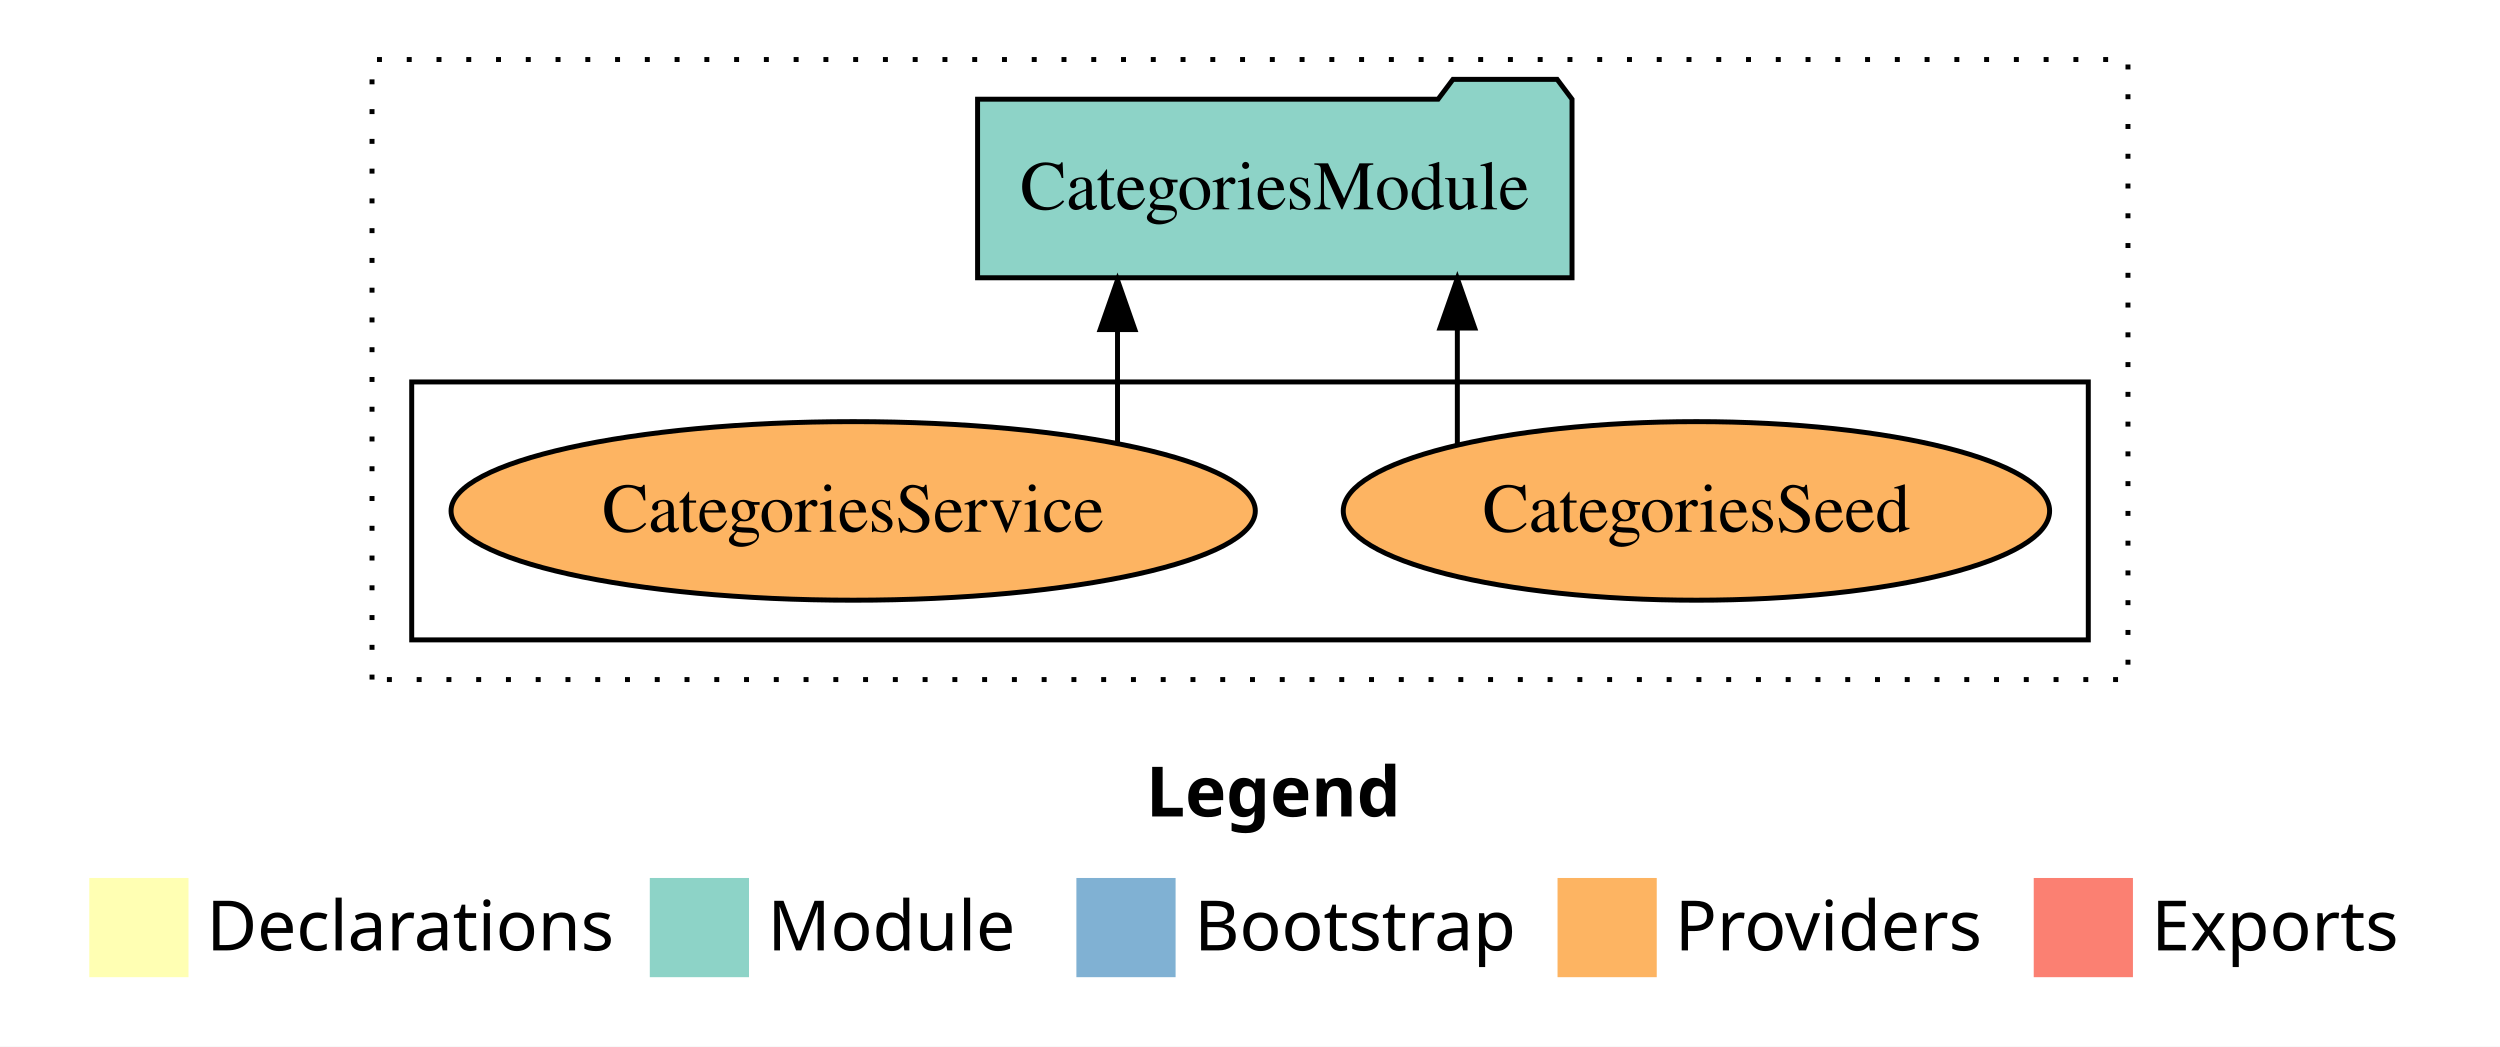
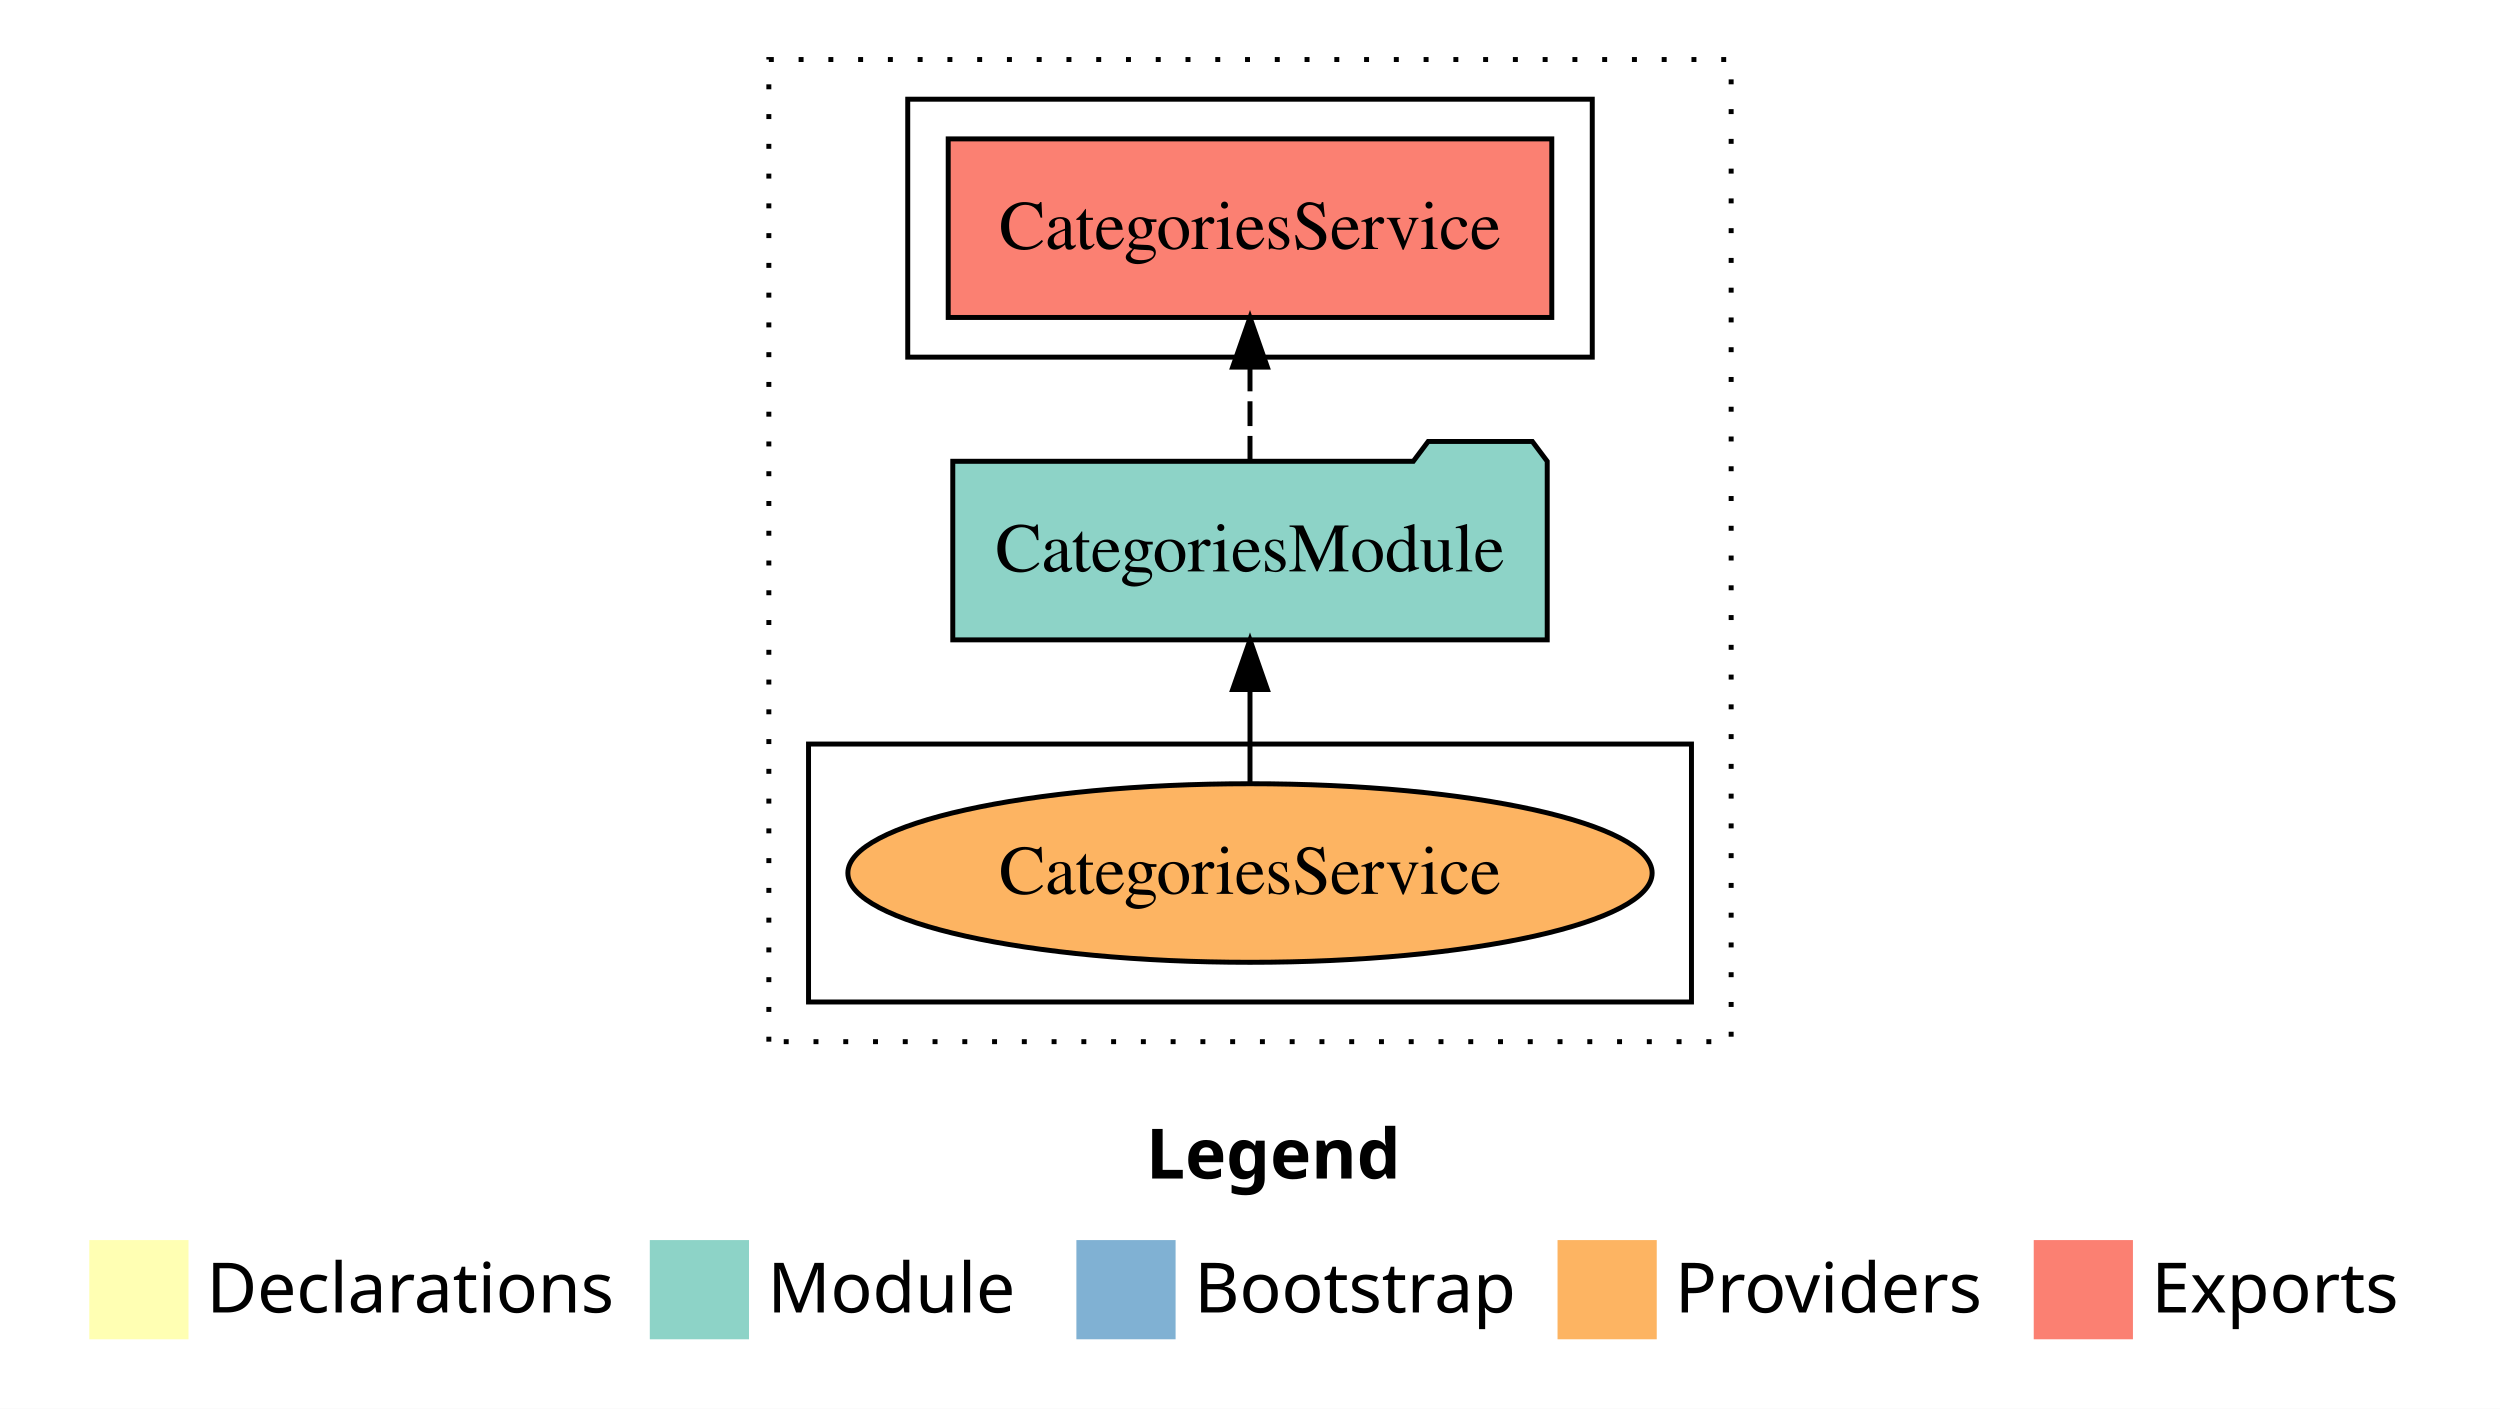
- <svg xmlns="http://www.w3.org/2000/svg" width="504pt" height="211pt" viewBox="0.00 0.00 504.00 211.00">
-   <g id="graph0" class="graph" transform="scale(1 1) rotate(0) translate(4 207)">
-     <polygon fill="white" stroke="transparent" points="-4,4 -4,-207 500,-207 500,4 -4,4" />
+ <svg xmlns="http://www.w3.org/2000/svg" width="504pt" height="284pt" viewBox="0.00 0.00 504.00 284.00">
+   <g id="graph0" class="graph" transform="scale(1 1) rotate(0) translate(4 280)">
+     <polygon fill="white" stroke="transparent" points="-4,4 -4,-280 500,-280 500,4 -4,4" />
    <text text-anchor="start" x="227.01" y="-42.4" font-family="sans-serif" font-weight="bold" font-size="14.00">Legend</text>
    <polygon fill="#ffffb3" stroke="transparent" points="14,-10 14,-30 34,-30 34,-10 14,-10" />
    <text text-anchor="start" x="37.63" y="-15.4" font-family="sans-serif" font-size="14.00">  Declarations</text>
    <polygon fill="#8dd3c7" stroke="transparent" points="127,-10 127,-30 147,-30 147,-10 127,-10" />
    <text text-anchor="start" x="150.73" y="-15.4" font-family="sans-serif" font-size="14.00">  Module</text>
    <polygon fill="#80b1d3" stroke="transparent" points="213,-10 213,-30 233,-30 233,-10 213,-10" />
    <text text-anchor="start" x="236.78" y="-15.4" font-family="sans-serif" font-size="14.00">  Bootstrap</text>
    <polygon fill="#fdb462" stroke="transparent" points="310,-10 310,-30 330,-30 330,-10 310,-10" />
    <text text-anchor="start" x="333.67" y="-15.4" font-family="sans-serif" font-size="14.00">  Providers</text>
    <polygon fill="#fb8072" stroke="transparent" points="406,-10 406,-30 426,-30 426,-10 406,-10" />
    <text text-anchor="start" x="429.73" y="-15.4" font-family="sans-serif" font-size="14.00">  Exports</text>
    <g id="clust1" class="cluster">
-       <polygon fill="none" stroke="black" stroke-dasharray="1,5" points="71,-70 71,-195 425,-195 425,-70 71,-70" />
+       <polygon fill="none" stroke="black" stroke-dasharray="1,5" points="151,-70 151,-268 345,-268 345,-70 151,-70" />
+     </g>
+     <g id="clust4" class="cluster">
+       <polygon fill="none" stroke="black" points="179,-208 179,-260 317,-260 317,-208 179,-208" />
    </g>
    <g id="clust6" class="cluster">
-       <polygon fill="none" stroke="black" points="79,-78 79,-130 417,-130 417,-78 79,-78" />
+       <polygon fill="none" stroke="black" points="159,-78 159,-130 337,-130 337,-78 159,-78" />
    </g>
    <g id="node1" class="node">
-       <ellipse fill="#fdb462" stroke="black" cx="338" cy="-104" rx="71.2" ry="18" />
-       <text text-anchor="middle" x="338" y="-99.8" font-family="Times,serif" font-size="14.00">CategoriesSeed</text>
+       <polygon fill="#fb8072" stroke="black" points="308.84,-252 187.16,-252 187.16,-216 308.84,-216 308.84,-252" />
+       <text text-anchor="middle" x="248" y="-229.8" font-family="Times,serif" font-size="14.00">CategoriesService </text>
+     </g>
+     <g id="node2" class="node">
+       <polygon fill="#8dd3c7" stroke="black" points="307.92,-187 304.92,-191 283.92,-191 280.92,-187 188.08,-187 188.08,-151 307.92,-151 307.92,-187" />
+       <text text-anchor="middle" x="248" y="-164.8" font-family="Times,serif" font-size="14.00">CategoriesModule</text>
+     </g>
+     <g id="edge1" class="edge">
+       <path fill="none" stroke="black" stroke-dasharray="5,2" d="M248,-187.11C248,-187.11 248,-205.99 248,-205.99" />
+       <polygon fill="black" stroke="black" points="244.5,-205.99 248,-215.99 251.5,-205.99 244.5,-205.99" />
    </g>
    <g id="node3" class="node">
-       <polygon fill="#8dd3c7" stroke="black" points="312.92,-187 309.92,-191 288.92,-191 285.92,-187 193.08,-187 193.08,-151 312.92,-151 312.92,-187" />
-       <text text-anchor="middle" x="253" y="-164.8" font-family="Times,serif" font-size="14.00">CategoriesModule</text>
-     </g>
-     <g id="edge1" class="edge">
-       <path fill="none" stroke="black" d="M289.8,-117.47C289.8,-117.47 289.8,-140.86 289.8,-140.86" />
-       <polygon fill="black" stroke="black" points="286.3,-140.86 289.8,-150.86 293.3,-140.86 286.3,-140.86" />
-     </g>
-     <g id="node2" class="node">
-       <ellipse fill="#fdb462" stroke="black" cx="168" cy="-104" rx="81.07" ry="18" />
-       <text text-anchor="middle" x="168" y="-99.8" font-family="Times,serif" font-size="14.00">CategoriesService</text>
+       <ellipse fill="#fdb462" stroke="black" cx="248" cy="-104" rx="81.07" ry="18" />
+       <text text-anchor="middle" x="248" y="-99.8" font-family="Times,serif" font-size="14.00">CategoriesService</text>
    </g>
    <g id="edge2" class="edge">
-       <path fill="none" stroke="black" d="M221.29,-117.78C221.29,-117.78 221.29,-140.55 221.29,-140.55" />
-       <polygon fill="black" stroke="black" points="217.79,-140.55 221.29,-150.55 224.79,-140.55 217.79,-140.55" />
+       <path fill="none" stroke="black" d="M248,-122.11C248,-122.11 248,-140.99 248,-140.99" />
+       <polygon fill="black" stroke="black" points="244.5,-140.99 248,-150.99 251.5,-140.99 244.5,-140.99" />
    </g>
  </g>
</svg>
